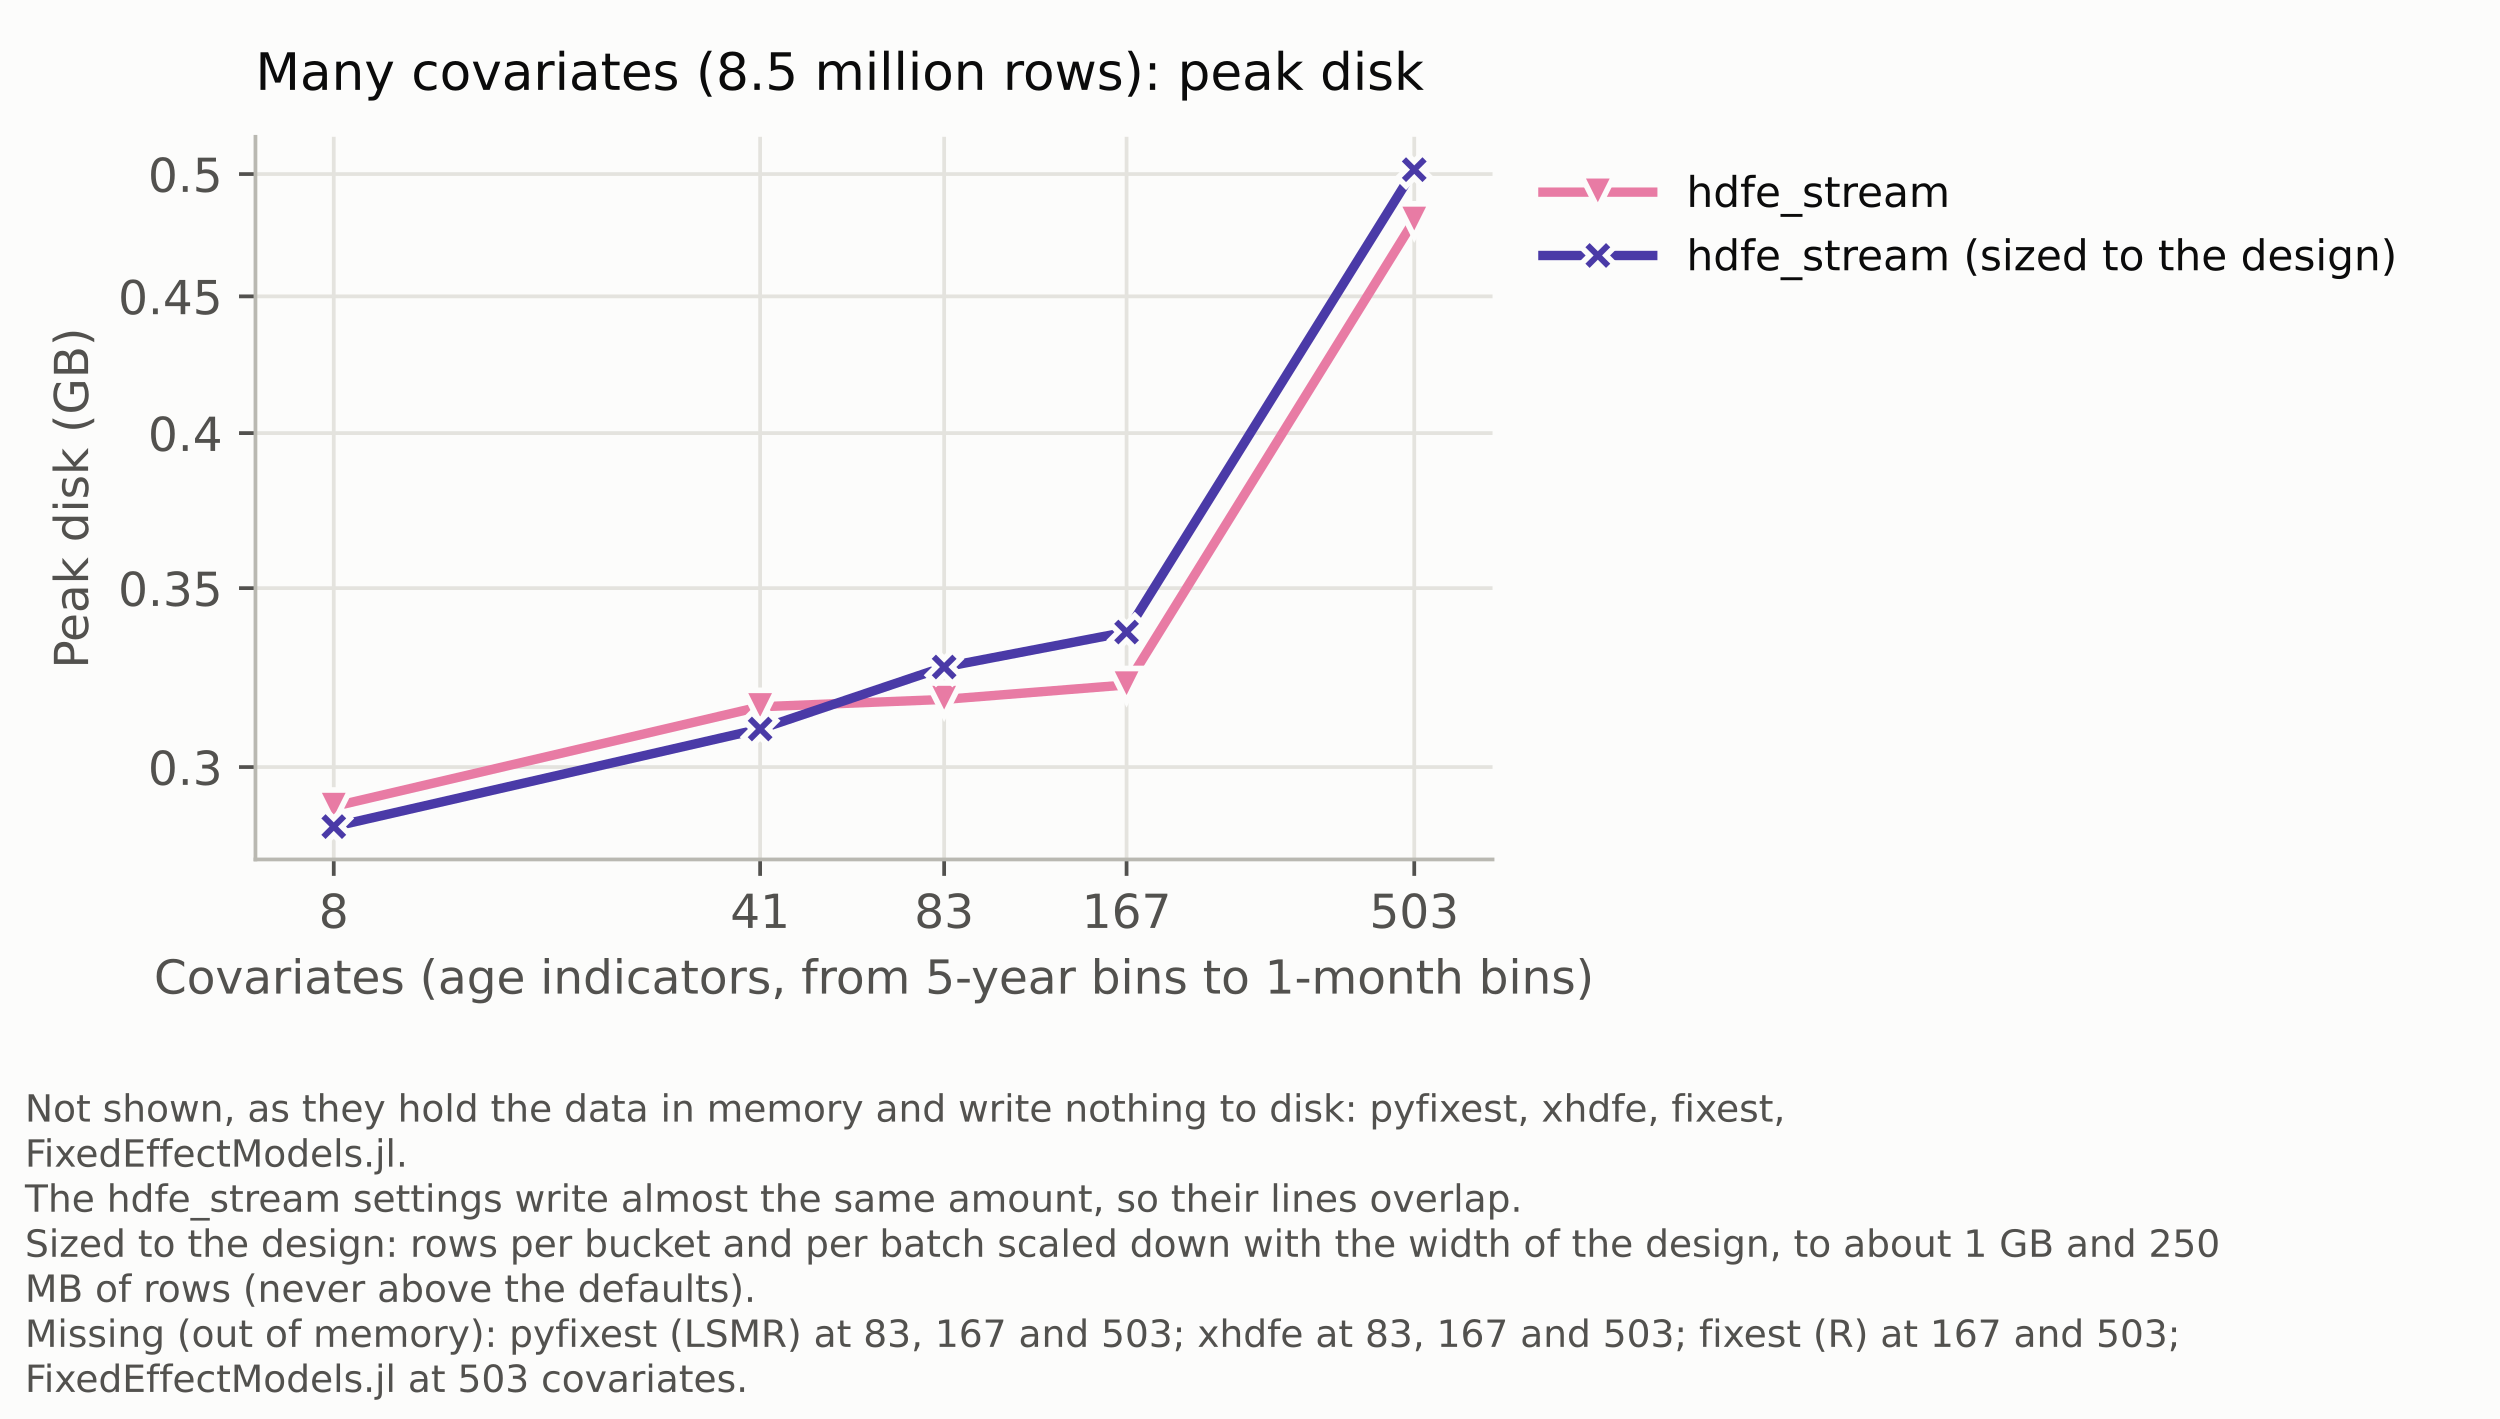
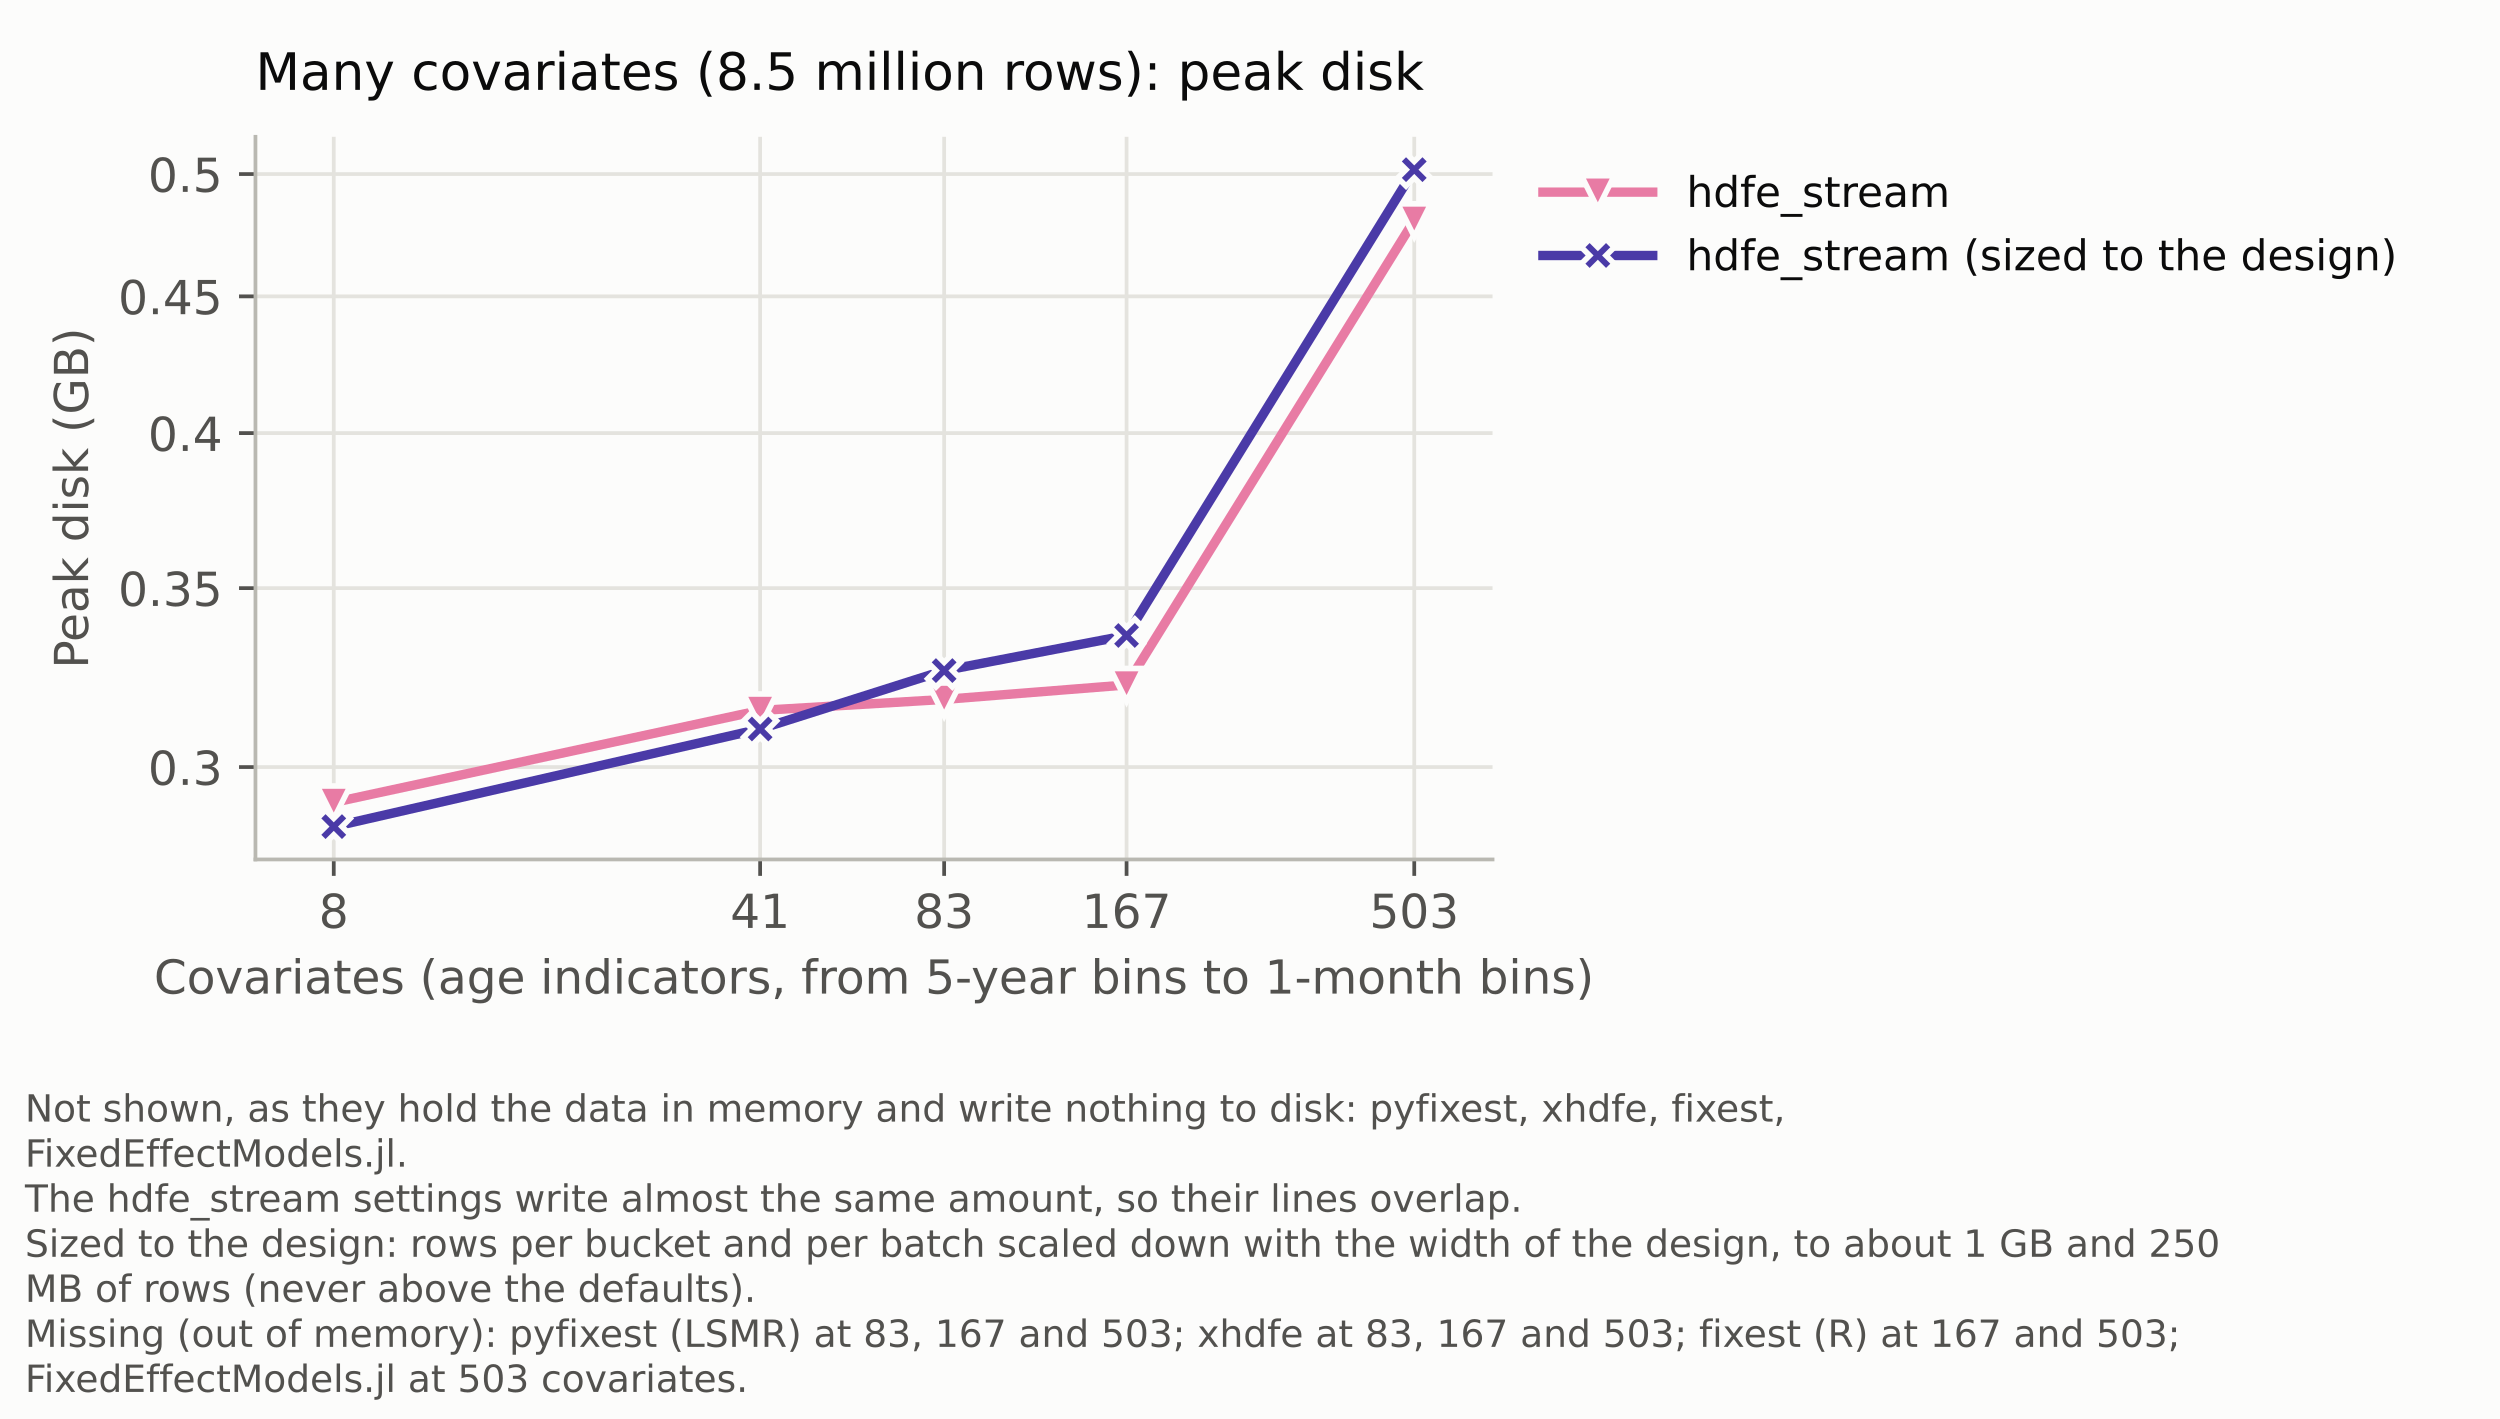
<svg xmlns="http://www.w3.org/2000/svg" xmlns:xlink="http://www.w3.org/1999/xlink" width="532.8pt" height="302.4pt" viewBox="0 0 532.8 302.4" version="1.1">
  <defs>
    <style type="text/css">*{stroke-linejoin: round; stroke-linecap: butt}</style>
  </defs>
  <g id="figure_1">
    <g id="patch_1">
      <path d="M 0 302.4  L 532.8 302.4  L 532.8 0  L 0 0  z " style="fill: #fcfcfb" />
    </g>
    <g id="axes_1">
      <g id="patch_2">
        <path d="M 54.442 183.166  L 318.093 183.166  L 318.093 29.157  L 54.442 29.157  z " style="fill: #fcfcfb" />
      </g>
      <g id="matplotlib.axis_1">
        <g id="xtick_1">
          <g id="line2d_1">
            <path d="M 71.13 183.166  L 71.13 29.157  " clip-path="url(#pb4ddc8c47e)" style="fill: none; stroke: #e4e3de; stroke-width: 0.8; stroke-linecap: square" />
          </g>
          <g id="line2d_2">
            <defs>
              <path id="m8ed865f432" d="M 0 0  L 0 3.5  " style="stroke: #52514e; stroke-width: 0.8" />
            </defs>
            <g>
              <use xlink:href="#m8ed865f432" x="71.13" y="183.166" style="fill: #52514e; stroke: #52514e; stroke-width: 0.8" />
            </g>
          </g>
          <g id="text_1">
            <text style="font-size: 10px; font-family: 'DejaVu Sans', 'Bitstream Vera Sans', 'Computer Modern Sans Serif', 'Lucida Grande', 'Verdana', 'Geneva', 'Lucid', 'Arial', 'Helvetica', 'Avant Garde', sans-serif; text-anchor: middle; fill: #52514e" x="71.13" y="197.763" transform="rotate(-0 71.13015 197.7633)">8</text>
          </g>
        </g>
        <g id="xtick_2">
          <g id="line2d_3">
            <path d="M 161.999 183.166  L 161.999 29.157  " clip-path="url(#pb4ddc8c47e)" style="fill: none; stroke: #e4e3de; stroke-width: 0.8; stroke-linecap: square" />
          </g>
          <g id="line2d_4">
            <g>
              <use xlink:href="#m8ed865f432" x="161.999" y="183.166" style="fill: #52514e; stroke: #52514e; stroke-width: 0.8" />
            </g>
          </g>
          <g id="text_2">
            <text style="font-size: 10px; font-family: 'DejaVu Sans', 'Bitstream Vera Sans', 'Computer Modern Sans Serif', 'Lucida Grande', 'Verdana', 'Geneva', 'Lucid', 'Arial', 'Helvetica', 'Avant Garde', sans-serif; text-anchor: middle; fill: #52514e" x="161.999" y="197.763" transform="rotate(-0 161.9987 197.7633)">41</text>
          </g>
        </g>
        <g id="xtick_3">
          <g id="line2d_5">
            <path d="M 201.216 183.166  L 201.216 29.157  " clip-path="url(#pb4ddc8c47e)" style="fill: none; stroke: #e4e3de; stroke-width: 0.8; stroke-linecap: square" />
          </g>
          <g id="line2d_6">
            <g>
              <use xlink:href="#m8ed865f432" x="201.216" y="183.166" style="fill: #52514e; stroke: #52514e; stroke-width: 0.8" />
            </g>
          </g>
          <g id="text_3">
            <text style="font-size: 10px; font-family: 'DejaVu Sans', 'Bitstream Vera Sans', 'Computer Modern Sans Serif', 'Lucida Grande', 'Verdana', 'Geneva', 'Lucid', 'Arial', 'Helvetica', 'Avant Garde', sans-serif; text-anchor: middle; fill: #52514e" x="201.216" y="197.763" transform="rotate(-0 201.2163 197.7633)">83</text>
          </g>
        </g>
        <g id="xtick_4">
          <g id="line2d_7">
            <path d="M 240.094 183.166  L 240.094 29.157  " clip-path="url(#pb4ddc8c47e)" style="fill: none; stroke: #e4e3de; stroke-width: 0.8; stroke-linecap: square" />
          </g>
          <g id="line2d_8">
            <g>
              <use xlink:href="#m8ed865f432" x="240.094" y="183.166" style="fill: #52514e; stroke: #52514e; stroke-width: 0.8" />
            </g>
          </g>
          <g id="text_4">
            <text style="font-size: 10px; font-family: 'DejaVu Sans', 'Bitstream Vera Sans', 'Computer Modern Sans Serif', 'Lucida Grande', 'Verdana', 'Geneva', 'Lucid', 'Arial', 'Helvetica', 'Avant Garde', sans-serif; text-anchor: middle; fill: #52514e" x="240.094" y="197.763" transform="rotate(-0 240.0938 197.7633)">167</text>
          </g>
        </g>
        <g id="xtick_5">
          <g id="line2d_9">
            <path d="M 301.405 183.166  L 301.405 29.157  " clip-path="url(#pb4ddc8c47e)" style="fill: none; stroke: #e4e3de; stroke-width: 0.8; stroke-linecap: square" />
          </g>
          <g id="line2d_10">
            <g>
              <use xlink:href="#m8ed865f432" x="301.405" y="183.166" style="fill: #52514e; stroke: #52514e; stroke-width: 0.8" />
            </g>
          </g>
          <g id="text_5">
            <text style="font-size: 10px; font-family: 'DejaVu Sans', 'Bitstream Vera Sans', 'Computer Modern Sans Serif', 'Lucida Grande', 'Verdana', 'Geneva', 'Lucid', 'Arial', 'Helvetica', 'Avant Garde', sans-serif; text-anchor: middle; fill: #52514e" x="301.405" y="197.763" transform="rotate(-0 301.4055 197.7633)">503</text>
          </g>
        </g>
        <g id="text_6">
          <text style="font-size: 10px; font-family: 'DejaVu Sans', 'Bitstream Vera Sans', 'Computer Modern Sans Serif', 'Lucida Grande', 'Verdana', 'Geneva', 'Lucid', 'Arial', 'Helvetica', 'Avant Garde', sans-serif; text-anchor: middle; fill: #52514e" x="186.268" y="211.764" transform="rotate(-0 186.2678 211.7641)">Covariates (age indicators, from 5-year bins to 1-month bins)</text>
        </g>
      </g>
      <g id="matplotlib.axis_2">
        <g id="ytick_1">
          <g id="line2d_11">
            <path d="M 54.442 163.475  L 318.093 163.475  " clip-path="url(#pb4ddc8c47e)" style="fill: none; stroke: #e4e3de; stroke-width: 0.8; stroke-linecap: square" />
          </g>
          <g id="line2d_12">
            <defs>
              <path id="mcf4f93b4a9" d="M 0 0  L -3.5 0  " style="stroke: #52514e; stroke-width: 0.8" />
            </defs>
            <g>
              <use xlink:href="#mcf4f93b4a9" x="54.442" y="163.475" style="fill: #52514e; stroke: #52514e; stroke-width: 0.8" />
            </g>
          </g>
          <g id="text_7">
            <text style="font-size: 10px; font-family: 'DejaVu Sans', 'Bitstream Vera Sans', 'Computer Modern Sans Serif', 'Lucida Grande', 'Verdana', 'Geneva', 'Lucid', 'Arial', 'Helvetica', 'Avant Garde', sans-serif; text-anchor: end; fill: #52514e" x="47.442" y="167.274" transform="rotate(-0 47.44234 167.2741)">0.3</text>
          </g>
        </g>
        <g id="ytick_2">
          <g id="line2d_13">
            <path d="M 54.442 125.338  L 318.093 125.338  " clip-path="url(#pb4ddc8c47e)" style="fill: none; stroke: #e4e3de; stroke-width: 0.8; stroke-linecap: square" />
          </g>
          <g id="line2d_14">
            <g>
              <use xlink:href="#mcf4f93b4a9" x="54.442" y="125.338" style="fill: #52514e; stroke: #52514e; stroke-width: 0.8" />
            </g>
          </g>
          <g id="text_8">
            <text style="font-size: 10px; font-family: 'DejaVu Sans', 'Bitstream Vera Sans', 'Computer Modern Sans Serif', 'Lucida Grande', 'Verdana', 'Geneva', 'Lucid', 'Arial', 'Helvetica', 'Avant Garde', sans-serif; text-anchor: end; fill: #52514e" x="47.442" y="129.137" transform="rotate(-0 47.44234 129.1369)">0.35</text>
          </g>
        </g>
        <g id="ytick_3">
          <g id="line2d_15">
            <path d="M 54.442 92.302  L 318.093 92.302  " clip-path="url(#pb4ddc8c47e)" style="fill: none; stroke: #e4e3de; stroke-width: 0.8; stroke-linecap: square" />
          </g>
          <g id="line2d_16">
            <g>
              <use xlink:href="#mcf4f93b4a9" x="54.442" y="92.302" style="fill: #52514e; stroke: #52514e; stroke-width: 0.8" />
            </g>
          </g>
          <g id="text_9">
            <text style="font-size: 10px; font-family: 'DejaVu Sans', 'Bitstream Vera Sans', 'Computer Modern Sans Serif', 'Lucida Grande', 'Verdana', 'Geneva', 'Lucid', 'Arial', 'Helvetica', 'Avant Garde', sans-serif; text-anchor: end; fill: #52514e" x="47.442" y="96.101" transform="rotate(-0 47.44234 96.10105)">0.4</text>
          </g>
        </g>
        <g id="ytick_4">
          <g id="line2d_17">
            <path d="M 54.442 63.163  L 318.093 63.163  " clip-path="url(#pb4ddc8c47e)" style="fill: none; stroke: #e4e3de; stroke-width: 0.8; stroke-linecap: square" />
          </g>
          <g id="line2d_18">
            <g>
              <use xlink:href="#mcf4f93b4a9" x="54.442" y="63.163" style="fill: #52514e; stroke: #52514e; stroke-width: 0.8" />
            </g>
          </g>
          <g id="text_10">
            <text style="font-size: 10px; font-family: 'DejaVu Sans', 'Bitstream Vera Sans', 'Computer Modern Sans Serif', 'Lucida Grande', 'Verdana', 'Geneva', 'Lucid', 'Arial', 'Helvetica', 'Avant Garde', sans-serif; text-anchor: end; fill: #52514e" x="47.442" y="66.961" transform="rotate(-0 47.44234 66.96133)">0.45</text>
          </g>
        </g>
        <g id="ytick_5">
          <g id="line2d_19">
            <path d="M 54.442 37.096  L 318.093 37.096  " clip-path="url(#pb4ddc8c47e)" style="fill: none; stroke: #e4e3de; stroke-width: 0.8; stroke-linecap: square" />
          </g>
          <g id="line2d_20">
            <g>
              <use xlink:href="#mcf4f93b4a9" x="54.442" y="37.096" style="fill: #52514e; stroke: #52514e; stroke-width: 0.8" />
            </g>
          </g>
          <g id="text_11">
            <text style="font-size: 10px; font-family: 'DejaVu Sans', 'Bitstream Vera Sans', 'Computer Modern Sans Serif', 'Lucida Grande', 'Verdana', 'Geneva', 'Lucid', 'Arial', 'Helvetica', 'Avant Garde', sans-serif; text-anchor: end; fill: #52514e" x="47.442" y="40.895" transform="rotate(-0 47.44234 40.89497)">0.5</text>
          </g>
        </g>
        <g id="text_12">
          <text style="font-size: 10px; font-family: 'DejaVu Sans', 'Bitstream Vera Sans', 'Computer Modern Sans Serif', 'Lucida Grande', 'Verdana', 'Geneva', 'Lucid', 'Arial', 'Helvetica', 'Avant Garde', sans-serif; text-anchor: middle; fill: #52514e" x="18.774" y="106.162" transform="rotate(-90 18.77437 106.1615)">Peak disk (GB)</text>
        </g>
      </g>
      <g id="patch_3">
        <path d="M 54.442 183.166  L 54.442 29.157  " style="fill: none; stroke: #b9b8b1; stroke-width: 0.8; stroke-linejoin: miter; stroke-linecap: square" />
      </g>
      <g id="patch_4">
        <path d="M 54.442 183.166  L 318.093 183.166  " style="fill: none; stroke: #b9b8b1; stroke-width: 0.8; stroke-linejoin: miter; stroke-linecap: square" />
      </g>
      <g id="line2d_21">
-         <path d="M 71.13 171.863  L 161.999 150.62  L 201.216 149.059  L 240.094 145.967  L 301.405 46.938  " clip-path="url(#pb4ddc8c47e)" style="fill: none; stroke: #e87ba4; stroke-width: 2; stroke-linecap: square" />
+         <path d="M 71.13 171.011  L 161.999 151.404  L 201.216 149.059  L 240.094 145.967  L 301.405 46.938  " clip-path="url(#pb4ddc8c47e)" style="fill: none; stroke: #e87ba4; stroke-width: 2; stroke-linecap: square" />
        <defs>
          <path id="m9a6e6bebf3" d="M -0 3.5  L 3.5 -3.5  L -3.5 -3.5  z " style="stroke: #fcfcfb; stroke-width: 1.2; stroke-linejoin: miter" />
        </defs>
        <g clip-path="url(#pb4ddc8c47e)">
-           <use xlink:href="#m9a6e6bebf3" x="71.13" y="171.863" style="fill: #e87ba4; stroke: #fcfcfb; stroke-width: 1.2; stroke-linejoin: miter" />
-           <use xlink:href="#m9a6e6bebf3" x="161.999" y="150.62" style="fill: #e87ba4; stroke: #fcfcfb; stroke-width: 1.2; stroke-linejoin: miter" />
+           <use xlink:href="#m9a6e6bebf3" x="71.13" y="171.011" style="fill: #e87ba4; stroke: #fcfcfb; stroke-width: 1.2; stroke-linejoin: miter" />
+           <use xlink:href="#m9a6e6bebf3" x="161.999" y="151.404" style="fill: #e87ba4; stroke: #fcfcfb; stroke-width: 1.2; stroke-linejoin: miter" />
          <use xlink:href="#m9a6e6bebf3" x="201.216" y="149.059" style="fill: #e87ba4; stroke: #fcfcfb; stroke-width: 1.2; stroke-linejoin: miter" />
          <use xlink:href="#m9a6e6bebf3" x="240.094" y="145.967" style="fill: #e87ba4; stroke: #fcfcfb; stroke-width: 1.2; stroke-linejoin: miter" />
          <use xlink:href="#m9a6e6bebf3" x="301.405" y="46.938" style="fill: #e87ba4; stroke: #fcfcfb; stroke-width: 1.2; stroke-linejoin: miter" />
        </g>
      </g>
      <g id="line2d_22">
-         <path d="M 71.13 176.165  L 161.999 155.363  L 201.216 142.155  L 240.094 134.702  L 301.405 36.158  " clip-path="url(#pb4ddc8c47e)" style="fill: none; stroke: #4a3aa7; stroke-width: 2; stroke-linecap: square" />
+         <path d="M 71.13 176.165  L 161.999 155.363  L 201.216 142.912  L 240.094 135.438  L 301.405 36.158  " clip-path="url(#pb4ddc8c47e)" style="fill: none; stroke: #4a3aa7; stroke-width: 2; stroke-linecap: square" />
        <defs>
          <path id="m1806be16ce" d="M -1.75 3.5  L 0 1.75  L 1.75 3.5  L 3.5 1.75  L 1.75 0  L 3.5 -1.75  L 1.75 -3.5  L 0 -1.75  L -1.75 -3.5  L -3.5 -1.75  L -1.75 0  L -3.5 1.75  z " style="stroke: #fcfcfb; stroke-width: 1.2; stroke-linejoin: miter" />
        </defs>
        <g clip-path="url(#pb4ddc8c47e)">
          <use xlink:href="#m1806be16ce" x="71.13" y="176.165" style="fill: #4a3aa7; stroke: #fcfcfb; stroke-width: 1.2; stroke-linejoin: miter" />
          <use xlink:href="#m1806be16ce" x="161.999" y="155.363" style="fill: #4a3aa7; stroke: #fcfcfb; stroke-width: 1.2; stroke-linejoin: miter" />
-           <use xlink:href="#m1806be16ce" x="201.216" y="142.155" style="fill: #4a3aa7; stroke: #fcfcfb; stroke-width: 1.2; stroke-linejoin: miter" />
-           <use xlink:href="#m1806be16ce" x="240.094" y="134.702" style="fill: #4a3aa7; stroke: #fcfcfb; stroke-width: 1.2; stroke-linejoin: miter" />
+           <use xlink:href="#m1806be16ce" x="201.216" y="142.912" style="fill: #4a3aa7; stroke: #fcfcfb; stroke-width: 1.2; stroke-linejoin: miter" />
+           <use xlink:href="#m1806be16ce" x="240.094" y="135.438" style="fill: #4a3aa7; stroke: #fcfcfb; stroke-width: 1.2; stroke-linejoin: miter" />
          <use xlink:href="#m1806be16ce" x="301.405" y="36.158" style="fill: #4a3aa7; stroke: #fcfcfb; stroke-width: 1.2; stroke-linejoin: miter" />
        </g>
      </g>
      <g id="text_13">
        <text style="font-size: 11px; font-family: 'DejaVu Sans', 'Bitstream Vera Sans', 'Computer Modern Sans Serif', 'Lucida Grande', 'Verdana', 'Geneva', 'Lucid', 'Arial', 'Helvetica', 'Avant Garde', sans-serif; text-anchor: start; fill: #0b0b0b" x="54.442" y="19.157" transform="rotate(-0 54.44234 19.15742)">Many covariates (8.5 million rows): peak disk</text>
      </g>
      <g id="legend_1">
        <g id="line2d_23">
          <path d="M 328.83 40.946  L 340.53 40.946  L 352.23 40.946  " style="fill: none; stroke: #e87ba4; stroke-width: 2; stroke-linecap: square" />
          <g>
            <use xlink:href="#m9a6e6bebf3" x="340.53" y="40.946" style="fill: #e87ba4; stroke: #fcfcfb; stroke-width: 1.2; stroke-linejoin: miter" />
          </g>
        </g>
        <g id="text_14">
          <text style="font-size: 9px; font-family: 'DejaVu Sans', 'Bitstream Vera Sans', 'Computer Modern Sans Serif', 'Lucida Grande', 'Verdana', 'Geneva', 'Lucid', 'Arial', 'Helvetica', 'Avant Garde', sans-serif; text-anchor: start; fill: #0b0b0b" x="359.43" y="44.096" transform="rotate(-0 359.4298 44.09602)">hdfe_stream</text>
        </g>
        <g id="line2d_24">
          <path d="M 328.83 54.447  L 340.53 54.447  L 352.23 54.447  " style="fill: none; stroke: #4a3aa7; stroke-width: 2; stroke-linecap: square" />
          <g>
            <use xlink:href="#m1806be16ce" x="340.53" y="54.447" style="fill: #4a3aa7; stroke: #fcfcfb; stroke-width: 1.2; stroke-linejoin: miter" />
          </g>
        </g>
        <g id="text_15">
          <text style="font-size: 9px; font-family: 'DejaVu Sans', 'Bitstream Vera Sans', 'Computer Modern Sans Serif', 'Lucida Grande', 'Verdana', 'Geneva', 'Lucid', 'Arial', 'Helvetica', 'Avant Garde', sans-serif; text-anchor: start; fill: #0b0b0b" x="359.43" y="57.597" transform="rotate(-0 359.4298 57.59672)">hdfe_stream (sized to the design)</text>
        </g>
      </g>
    </g>
    <g id="text_16">
      <text style="font-size: 8px; font-family: 'DejaVu Sans', 'Bitstream Vera Sans', 'Computer Modern Sans Serif', 'Lucida Grande', 'Verdana', 'Geneva', 'Lucid', 'Arial', 'Helvetica', 'Avant Garde', sans-serif; fill: #52514e" transform="translate(5.328 239.0402)">Not shown, as they hold the data in memory and write nothing to disk: pyfixest, xhdfe, fixest,</text>
      <text style="font-size: 8px; font-family: 'DejaVu Sans', 'Bitstream Vera Sans', 'Computer Modern Sans Serif', 'Lucida Grande', 'Verdana', 'Geneva', 'Lucid', 'Arial', 'Helvetica', 'Avant Garde', sans-serif; fill: #52514e" transform="translate(5.328 248.6424)">FixedEffectModels.jl.</text>
      <text style="font-size: 8px; font-family: 'DejaVu Sans', 'Bitstream Vera Sans', 'Computer Modern Sans Serif', 'Lucida Grande', 'Verdana', 'Geneva', 'Lucid', 'Arial', 'Helvetica', 'Avant Garde', sans-serif; fill: #52514e" transform="translate(5.328 258.2446)">The hdfe_stream settings write almost the same amount, so their lines overlap.</text>
      <text style="font-size: 8px; font-family: 'DejaVu Sans', 'Bitstream Vera Sans', 'Computer Modern Sans Serif', 'Lucida Grande', 'Verdana', 'Geneva', 'Lucid', 'Arial', 'Helvetica', 'Avant Garde', sans-serif; fill: #52514e" transform="translate(5.328 267.8468)">Sized to the design: rows per bucket and per batch scaled down with the width of the design, to about 1 GB and 250</text>
      <text style="font-size: 8px; font-family: 'DejaVu Sans', 'Bitstream Vera Sans', 'Computer Modern Sans Serif', 'Lucida Grande', 'Verdana', 'Geneva', 'Lucid', 'Arial', 'Helvetica', 'Avant Garde', sans-serif; fill: #52514e" transform="translate(5.328 277.449)">MB of rows (never above the defaults).</text>
      <text style="font-size: 8px; font-family: 'DejaVu Sans', 'Bitstream Vera Sans', 'Computer Modern Sans Serif', 'Lucida Grande', 'Verdana', 'Geneva', 'Lucid', 'Arial', 'Helvetica', 'Avant Garde', sans-serif; fill: #52514e" transform="translate(5.328 287.0512)">Missing (out of memory): pyfixest (LSMR) at 83, 167 and 503; xhdfe at 83, 167 and 503; fixest (R) at 167 and 503;</text>
      <text style="font-size: 8px; font-family: 'DejaVu Sans', 'Bitstream Vera Sans', 'Computer Modern Sans Serif', 'Lucida Grande', 'Verdana', 'Geneva', 'Lucid', 'Arial', 'Helvetica', 'Avant Garde', sans-serif; fill: #52514e" transform="translate(5.328 296.6533)">FixedEffectModels.jl at 503 covariates.</text>
    </g>
  </g>
  <defs>
    <clipPath id="pb4ddc8c47e">
      <rect x="54.442" y="29.157" width="263.651" height="154.008" />
    </clipPath>
  </defs>
</svg>
